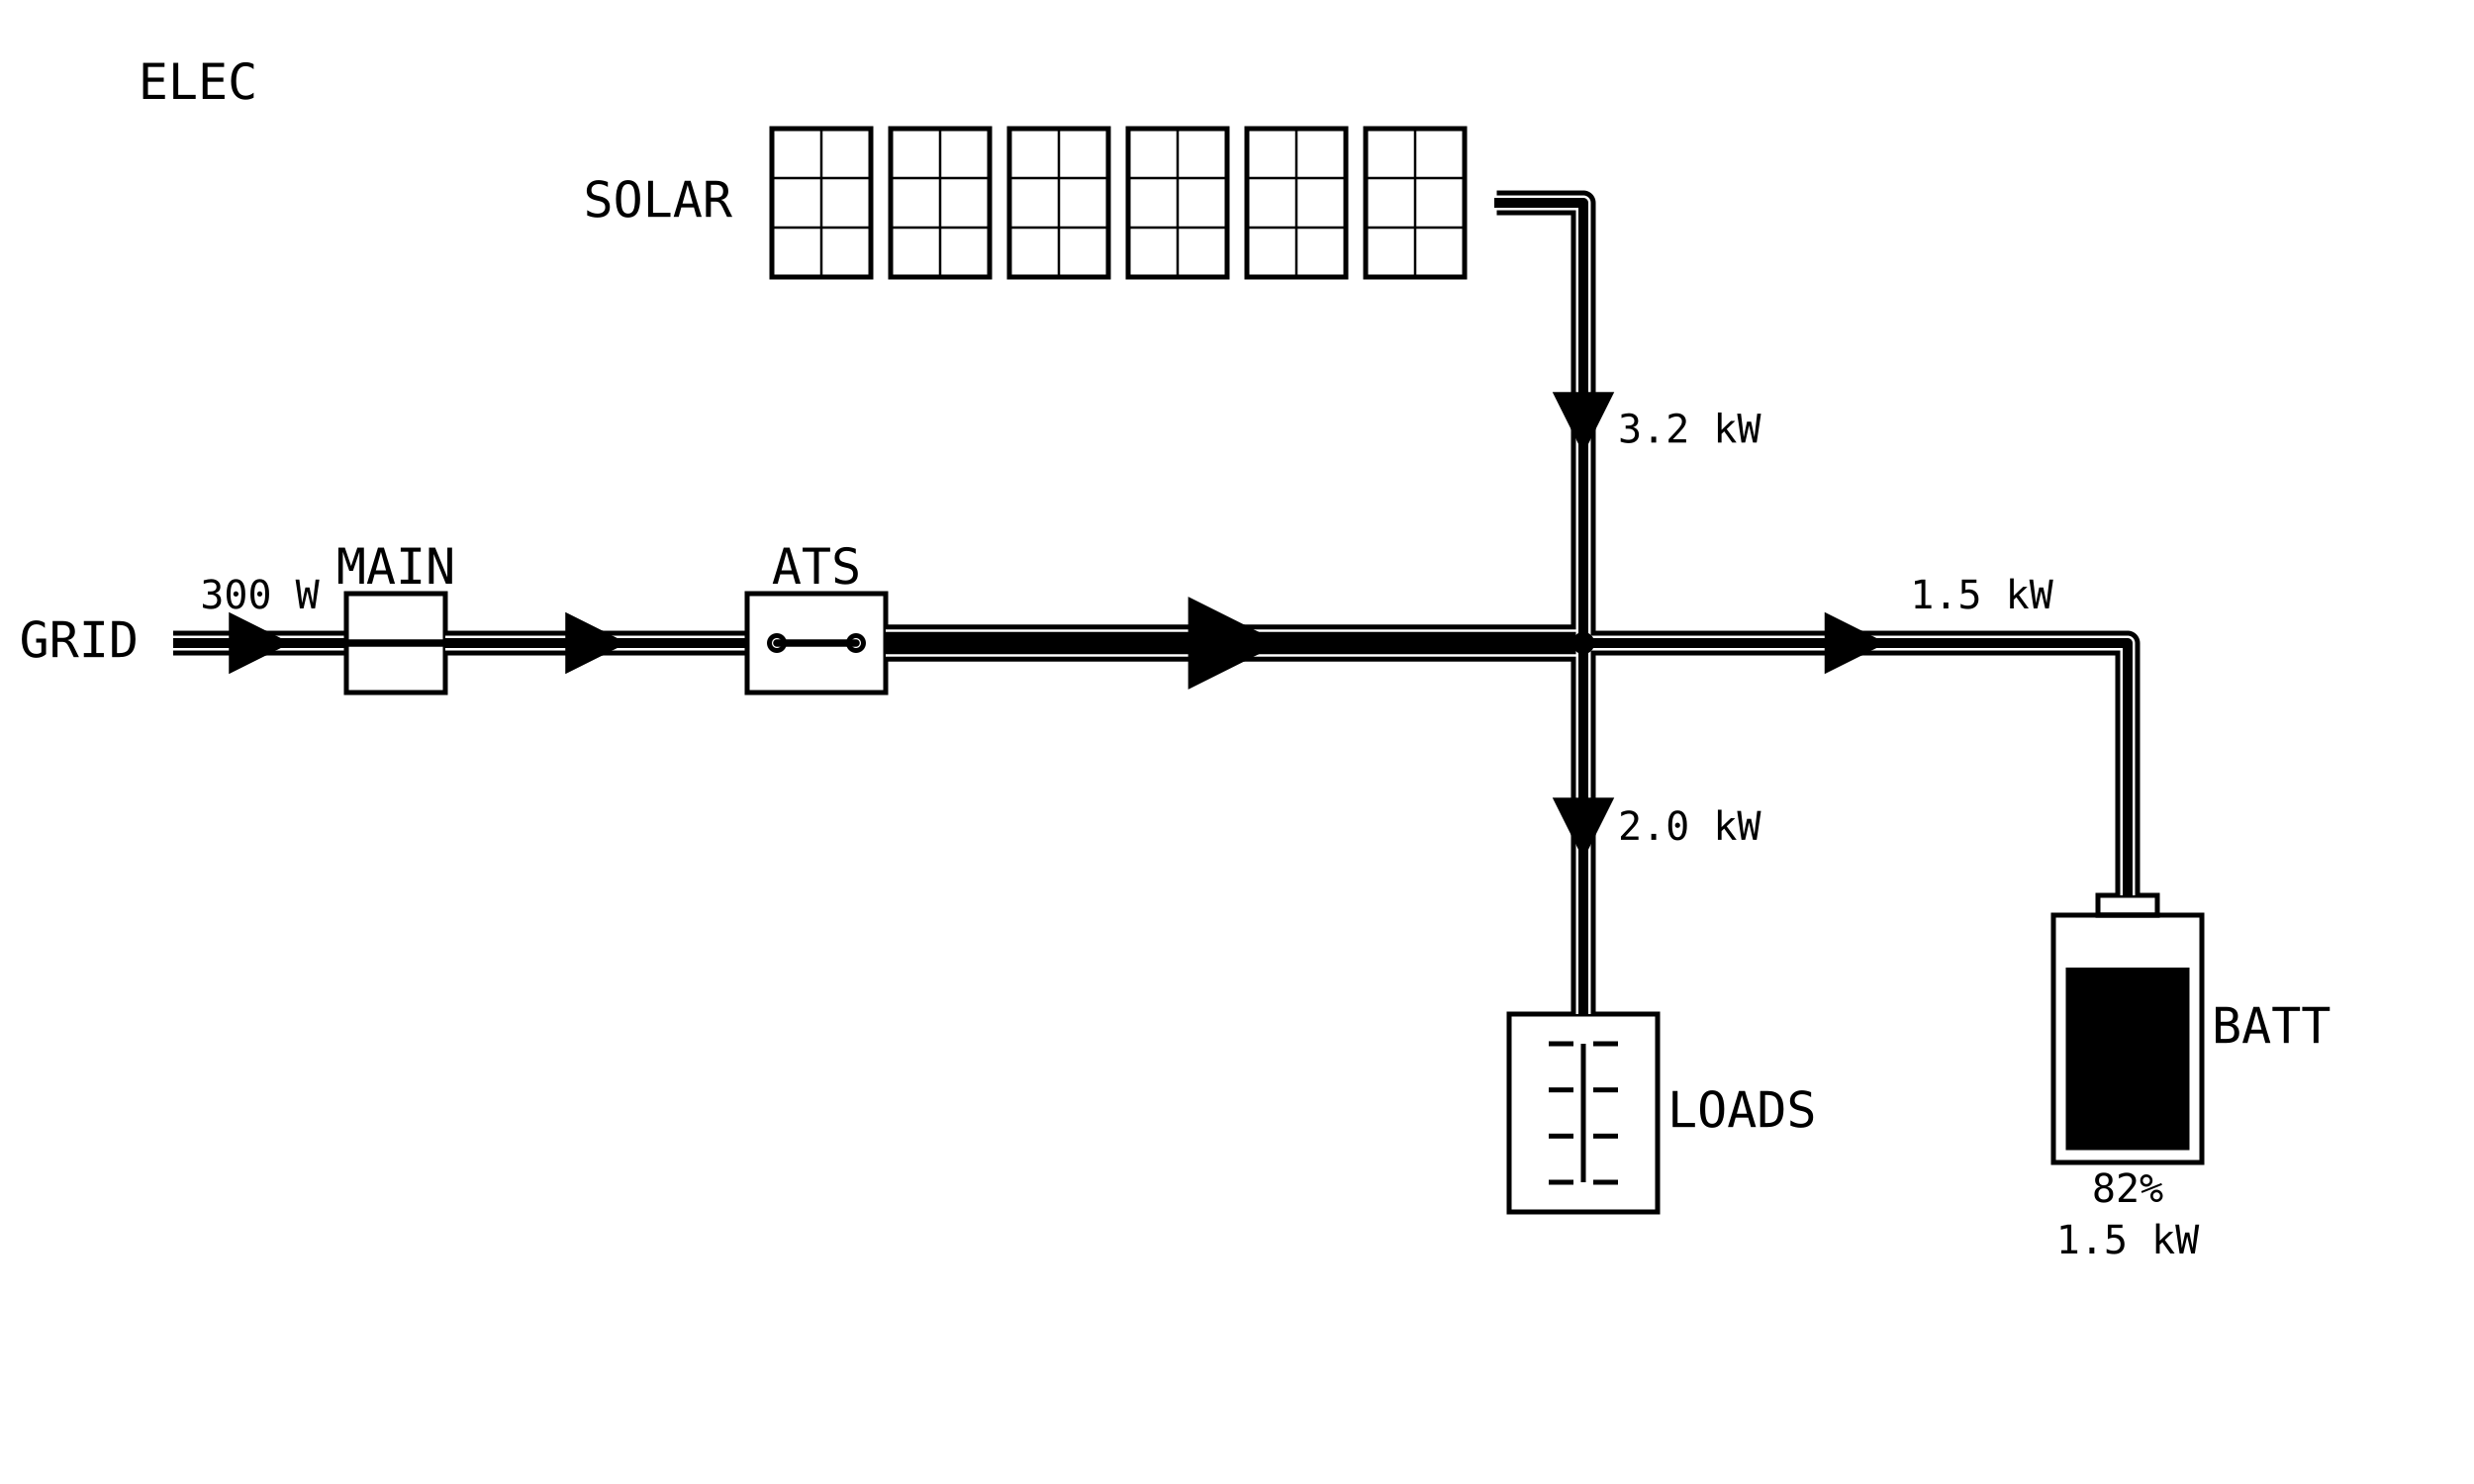
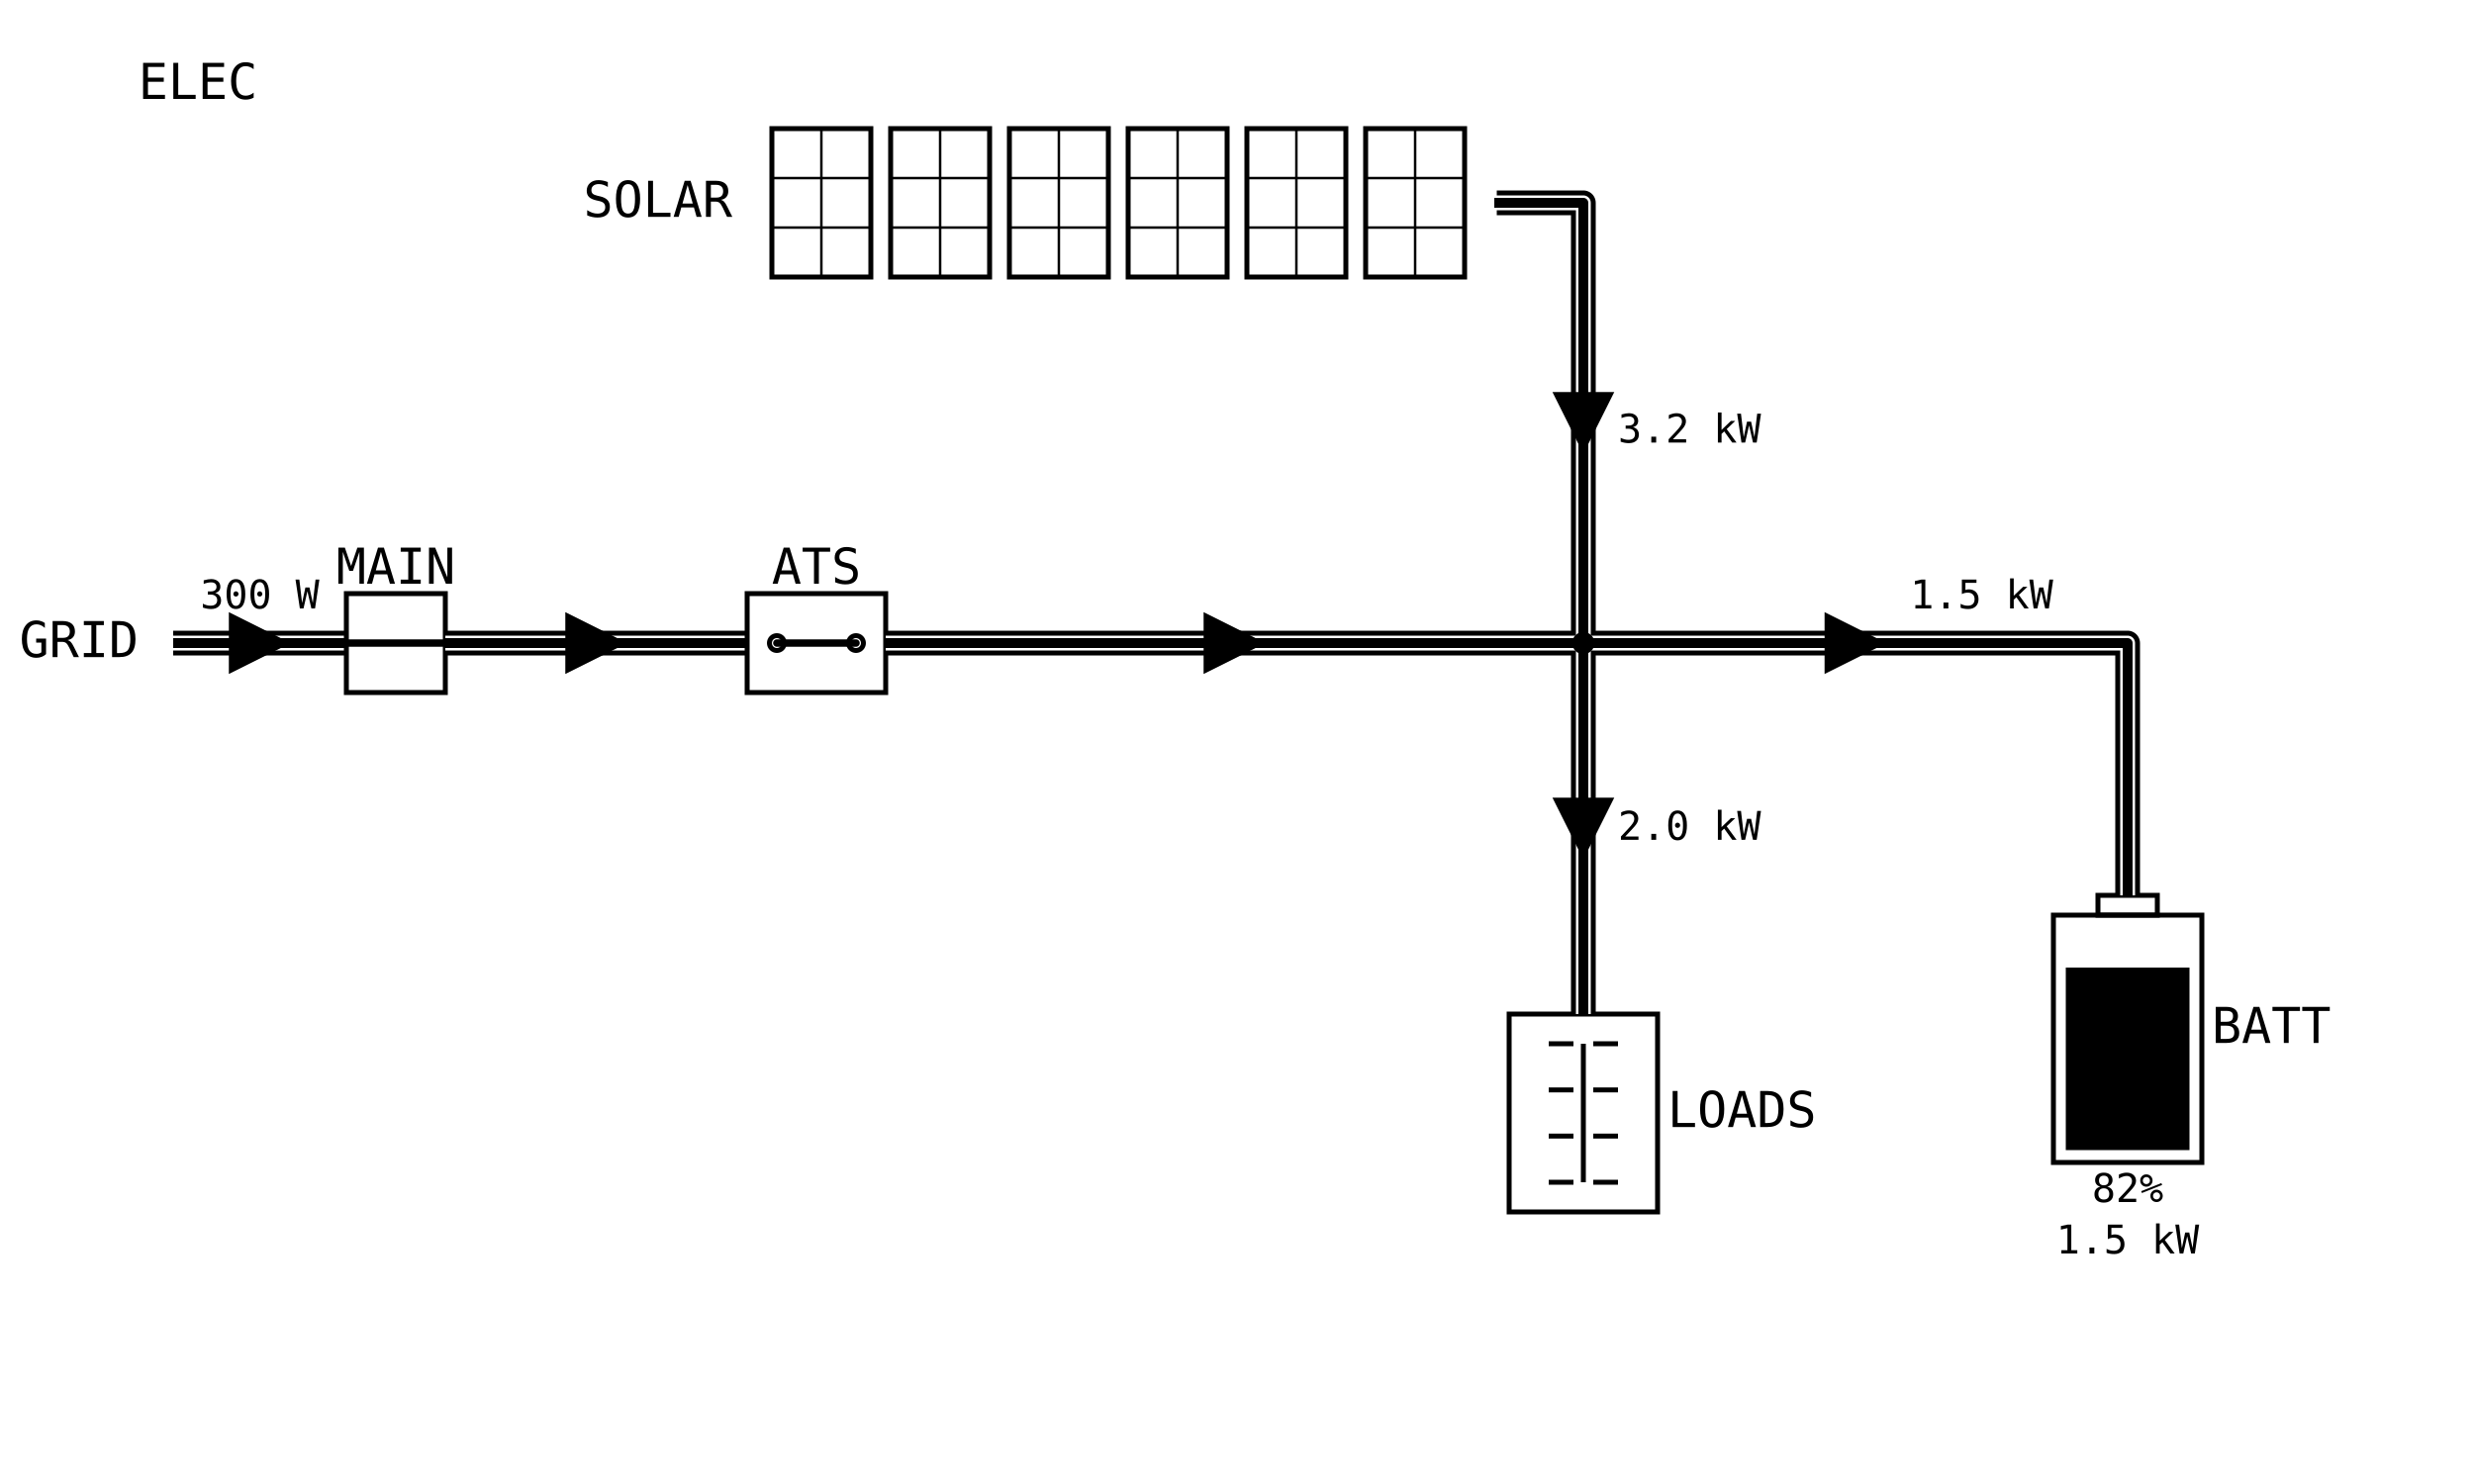
<svg xmlns="http://www.w3.org/2000/svg" viewBox="0 0 1000 600" width="1280" height="768" data-page="electrical" data-theme="eink_mono">
  <rect x="0" y="0" width="1000" height="600" fill="#ffffff" />
  <g id="casings">
    <g data-for="grid">
      <polyline points="70,260 140,260" fill="none" stroke="#000000" stroke-width="10" stroke-linejoin="round" />
    </g>
    <g data-for="grid_link">
      <polyline points="180,260 302,260" fill="none" stroke="#000000" stroke-width="10" stroke-linejoin="round" />
    </g>
    <g data-for="backup_feed">
-       <polyline points="358,260 640,260" fill="none" stroke="#000000" stroke-width="15" stroke-linejoin="round" />
+       <polyline points="358,260 640,260" fill="none" stroke="#000000" stroke-width="10" stroke-linejoin="round" />
    </g>
    <g data-for="solar">
      <polyline points="604,82 640,82 640,260" fill="none" stroke="#000000" stroke-width="10" stroke-linejoin="round" />
    </g>
    <g data-for="battery_feed">
      <polyline points="640,260 860,260 860,362" fill="none" stroke="#000000" stroke-width="10" stroke-linejoin="round" />
    </g>
    <g data-for="load_feed">
      <polyline points="640,260 640,410" fill="none" stroke="#000000" stroke-width="10" stroke-linejoin="round" />
    </g>
  </g>
  <g id="title">
    <text x="80" y="40" text-anchor="middle" font-family="DejaVu Sans Mono, monospace" font-size="20" fill="#000000">ELEC</text>
  </g>
  <g id="grid">
    <polyline points="70,260 140,260" fill="none" stroke="#ffffff" stroke-width="6" stroke-linejoin="round" />
    <polyline points="70,260 140,260" fill="none" stroke="#000000" stroke-width="4" stroke-linejoin="round" />
    <polygon points="117.5,260 92.5,272.5 92.5,247.5" fill="#000000" />
    <text x="56" y="260" text-anchor="end" dominant-baseline="middle" font-family="DejaVu Sans Mono, monospace" font-size="20" fill="#000000">GRID</text>
    <text x="105" y="246" text-anchor="middle" font-family="DejaVu Sans Mono, monospace" font-size="16" fill="#000000">300 W</text>
  </g>
  <g id="main_breaker">
    <g>
      <rect x="140" y="240" width="40" height="40" fill="none" stroke="#000000" stroke-width="2" />
      <line x1="140" y1="260" x2="180" y2="260" stroke="#000000" stroke-width="3" stroke-linecap="round" />
    </g>
    <text x="160" y="236" text-anchor="middle" font-family="DejaVu Sans Mono, monospace" font-size="20" fill="#000000">MAIN</text>
  </g>
  <g id="grid_link">
    <polyline points="180,260 302,260" fill="none" stroke="#ffffff" stroke-width="6" stroke-linejoin="round" />
    <polyline points="180,260 302,260" fill="none" stroke="#000000" stroke-width="4" stroke-linejoin="round" />
    <polygon points="253.5,260 228.5,272.5 228.5,247.5" fill="#000000" />
  </g>
  <g id="ats">
    <g>
      <rect x="302" y="240" width="56" height="40" fill="none" stroke="#000000" stroke-width="2" />
      <circle cx="314" cy="260" r="3" fill="none" stroke="#000000" stroke-width="2" />
      <circle cx="346" cy="260" r="3" fill="none" stroke="#000000" stroke-width="2" />
      <line x1="346" y1="260" x2="314" y2="260" stroke="#000000" stroke-width="3" stroke-linecap="round" />
    </g>
    <text x="330" y="236" text-anchor="middle" font-family="DejaVu Sans Mono, monospace" font-size="20" fill="#000000">ATS</text>
  </g>
  <g id="backup_feed">
-     <polyline points="358,260 640,260" fill="none" stroke="#ffffff" stroke-width="11" stroke-linejoin="round" />
-     <polyline points="358,260 640,260" fill="none" stroke="#000000" stroke-width="9" stroke-linejoin="round" />
-     <polygon points="517.75,260 480.25,278.75 480.25,241.25" fill="#000000" />
+     <polyline points="358,260 640,260" fill="none" stroke="#ffffff" stroke-width="6" stroke-linejoin="round" />
+     <polyline points="358,260 640,260" fill="none" stroke="#000000" stroke-width="4" stroke-linejoin="round" />
+     <polygon points="511.5,260 486.5,272.5 486.5,247.5" fill="#000000" />
  </g>
  <g id="array">
    <rect x="300" y="40" width="304" height="84" fill="none" stroke="#ffffff" stroke-width="2" />
    <g id="array.p1">
      <rect x="312" y="52" width="40" height="60" fill="none" stroke="#000000" stroke-width="2" />
      <line x1="312" y1="72" x2="352" y2="72" stroke="#000000" stroke-width="1" />
      <line x1="312" y1="92" x2="352" y2="92" stroke="#000000" stroke-width="1" />
      <line x1="332" y1="52" x2="332" y2="112" stroke="#000000" stroke-width="1" />
    </g>
    <g id="array.p2">
      <rect x="360" y="52" width="40" height="60" fill="none" stroke="#000000" stroke-width="2" />
      <line x1="360" y1="72" x2="400" y2="72" stroke="#000000" stroke-width="1" />
      <line x1="360" y1="92" x2="400" y2="92" stroke="#000000" stroke-width="1" />
      <line x1="380" y1="52" x2="380" y2="112" stroke="#000000" stroke-width="1" />
    </g>
    <g id="array.p3">
      <rect x="408" y="52" width="40" height="60" fill="none" stroke="#000000" stroke-width="2" />
      <line x1="408" y1="72" x2="448" y2="72" stroke="#000000" stroke-width="1" />
      <line x1="408" y1="92" x2="448" y2="92" stroke="#000000" stroke-width="1" />
      <line x1="428" y1="52" x2="428" y2="112" stroke="#000000" stroke-width="1" />
    </g>
    <g id="array.p4">
      <rect x="456" y="52" width="40" height="60" fill="none" stroke="#000000" stroke-width="2" />
      <line x1="456" y1="72" x2="496" y2="72" stroke="#000000" stroke-width="1" />
      <line x1="456" y1="92" x2="496" y2="92" stroke="#000000" stroke-width="1" />
      <line x1="476" y1="52" x2="476" y2="112" stroke="#000000" stroke-width="1" />
    </g>
    <g id="array.p5">
      <rect x="504" y="52" width="40" height="60" fill="none" stroke="#000000" stroke-width="2" />
      <line x1="504" y1="72" x2="544" y2="72" stroke="#000000" stroke-width="1" />
      <line x1="504" y1="92" x2="544" y2="92" stroke="#000000" stroke-width="1" />
      <line x1="524" y1="52" x2="524" y2="112" stroke="#000000" stroke-width="1" />
    </g>
    <g id="array.p6">
      <rect x="552" y="52" width="40" height="60" fill="none" stroke="#000000" stroke-width="2" />
      <line x1="552" y1="72" x2="592" y2="72" stroke="#000000" stroke-width="1" />
      <line x1="552" y1="92" x2="592" y2="92" stroke="#000000" stroke-width="1" />
      <line x1="572" y1="52" x2="572" y2="112" stroke="#000000" stroke-width="1" />
    </g>
    <text x="296" y="82" text-anchor="end" dominant-baseline="middle" font-family="DejaVu Sans Mono, monospace" font-size="20" fill="#000000">SOLAR</text>
  </g>
  <g id="solar">
    <polyline points="604,82 640,82 640,260" fill="none" stroke="#ffffff" stroke-width="6" stroke-linejoin="round" />
    <polyline points="604,82 640,82 640,260" fill="none" stroke="#000000" stroke-width="4" stroke-linejoin="round" />
    <polygon points="640,183.5 627.5,158.5 652.5,158.5" fill="#000000" />
    <text x="654" y="174.4" text-anchor="start" dominant-baseline="middle" font-family="DejaVu Sans Mono, monospace" font-size="16" fill="#000000">3.2 kW</text>
  </g>
  <g id="battery">
    <rect x="830" y="370" width="60" height="100" fill="none" stroke="#000000" stroke-width="2" />
    <rect x="848" y="362" width="24" height="8" fill="none" stroke="#000000" stroke-width="2" />
    <rect x="835" y="391.2" width="50" height="73.8" fill="#000000" />
    <text x="894" y="416" text-anchor="start" dominant-baseline="middle" font-family="DejaVu Sans Mono, monospace" font-size="20" fill="#000000">BATT</text>
    <text x="860" y="486" text-anchor="middle" font-family="DejaVu Sans Mono, monospace" font-size="16" fill="#000000">82%</text>
    <text x="860" y="506.8" text-anchor="middle" font-family="DejaVu Sans Mono, monospace" font-size="16" fill="#000000">1.5 kW</text>
  </g>
  <g id="battery_feed">
    <polyline points="640,260 860,260 860,362" fill="none" stroke="#ffffff" stroke-width="6" stroke-linejoin="round" />
    <polyline points="640,260 860,260 860,362" fill="none" stroke="#000000" stroke-width="4" stroke-linejoin="round" />
    <polygon points="762.5,260 737.5,272.5 737.5,247.5" fill="#000000" />
    <text x="801" y="246" text-anchor="middle" font-family="DejaVu Sans Mono, monospace" font-size="16" fill="#000000">1.5 kW</text>
  </g>
  <g id="loads">
    <rect x="610" y="410" width="60" height="80" fill="none" stroke="#000000" stroke-width="2" />
    <line x1="640" y1="422" x2="640" y2="478" stroke="#000000" stroke-width="2" />
    <line x1="626" y1="422" x2="636" y2="422" stroke="#000000" stroke-width="2" />
    <line x1="644" y1="422" x2="654" y2="422" stroke="#000000" stroke-width="2" />
    <line x1="626" y1="440.67" x2="636" y2="440.67" stroke="#000000" stroke-width="2" />
    <line x1="644" y1="440.67" x2="654" y2="440.67" stroke="#000000" stroke-width="2" />
    <line x1="626" y1="459.33" x2="636" y2="459.33" stroke="#000000" stroke-width="2" />
    <line x1="644" y1="459.33" x2="654" y2="459.33" stroke="#000000" stroke-width="2" />
    <line x1="626" y1="478" x2="636" y2="478" stroke="#000000" stroke-width="2" />
    <line x1="644" y1="478" x2="654" y2="478" stroke="#000000" stroke-width="2" />
    <text x="674" y="450" text-anchor="start" dominant-baseline="middle" font-family="DejaVu Sans Mono, monospace" font-size="20" fill="#000000">LOADS</text>
  </g>
  <g id="load_feed">
    <polyline points="640,260 640,410" fill="none" stroke="#ffffff" stroke-width="6" stroke-linejoin="round" />
    <polyline points="640,260 640,410" fill="none" stroke="#000000" stroke-width="4" stroke-linejoin="round" />
    <polygon points="640,347.5 627.5,322.5 652.5,322.5" fill="#000000" />
    <text x="654" y="335" text-anchor="start" dominant-baseline="middle" font-family="DejaVu Sans Mono, monospace" font-size="16" fill="#000000">2.0 kW</text>
  </g>
  <g id="bus">
    <circle cx="640" cy="260" r="4.5" fill="#000000" />
  </g>
</svg>
